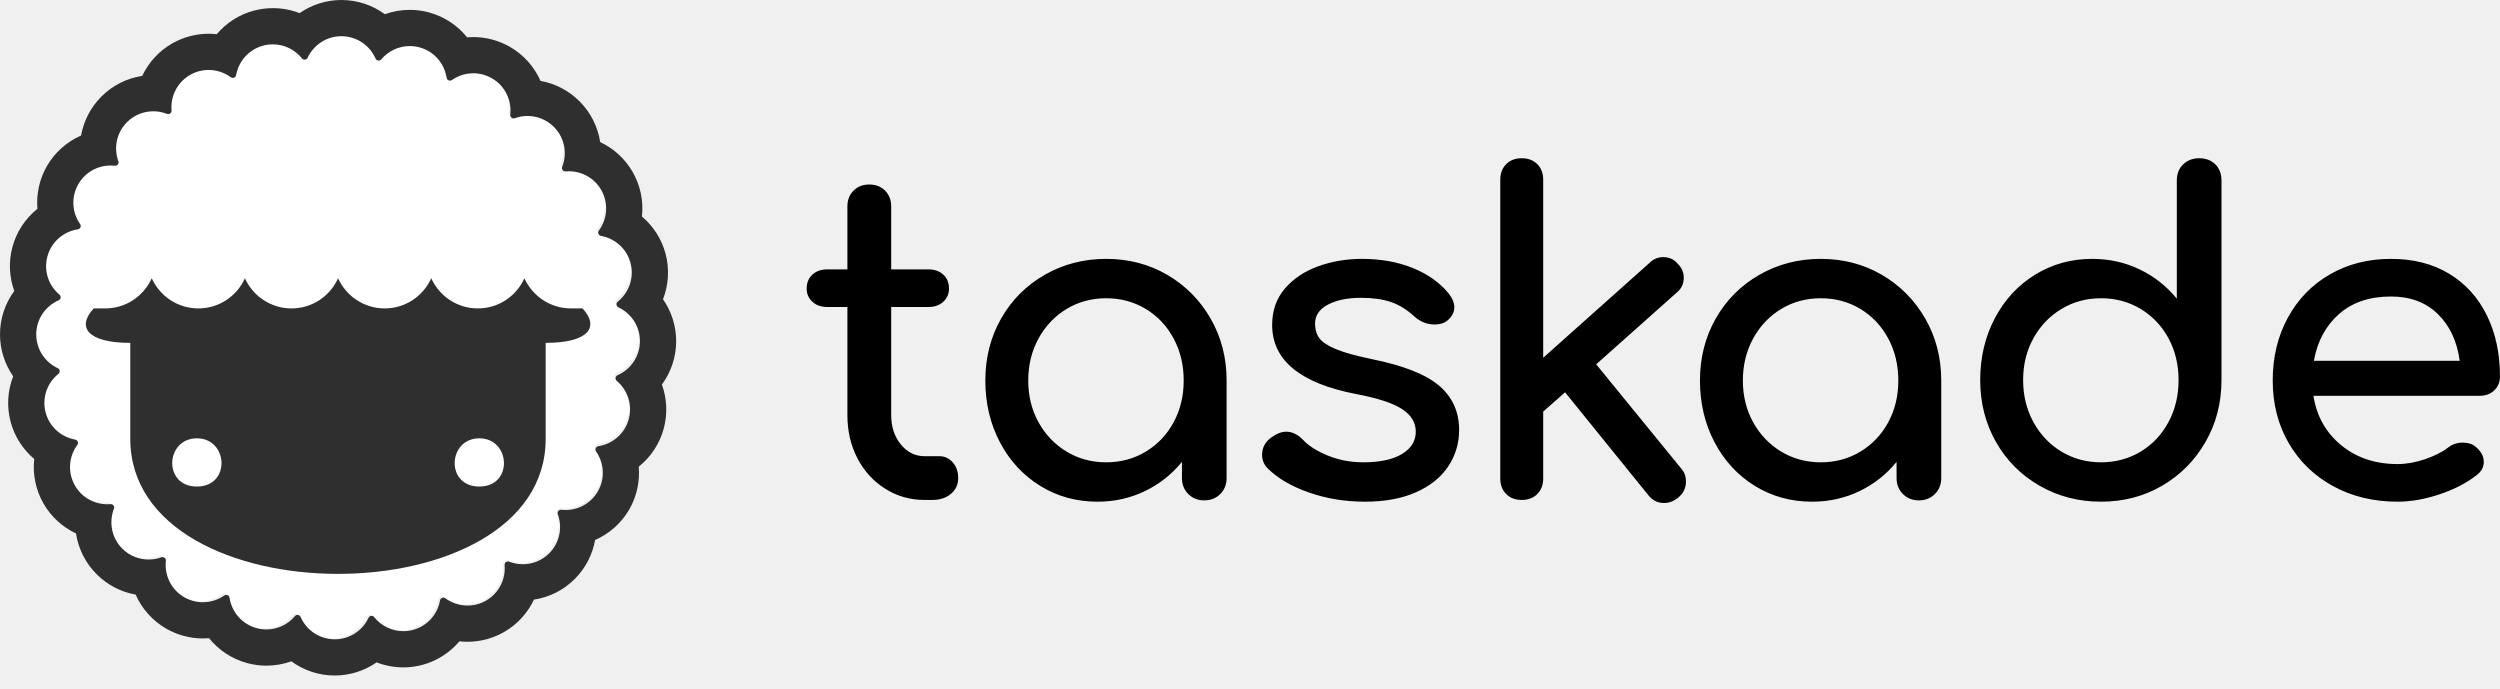
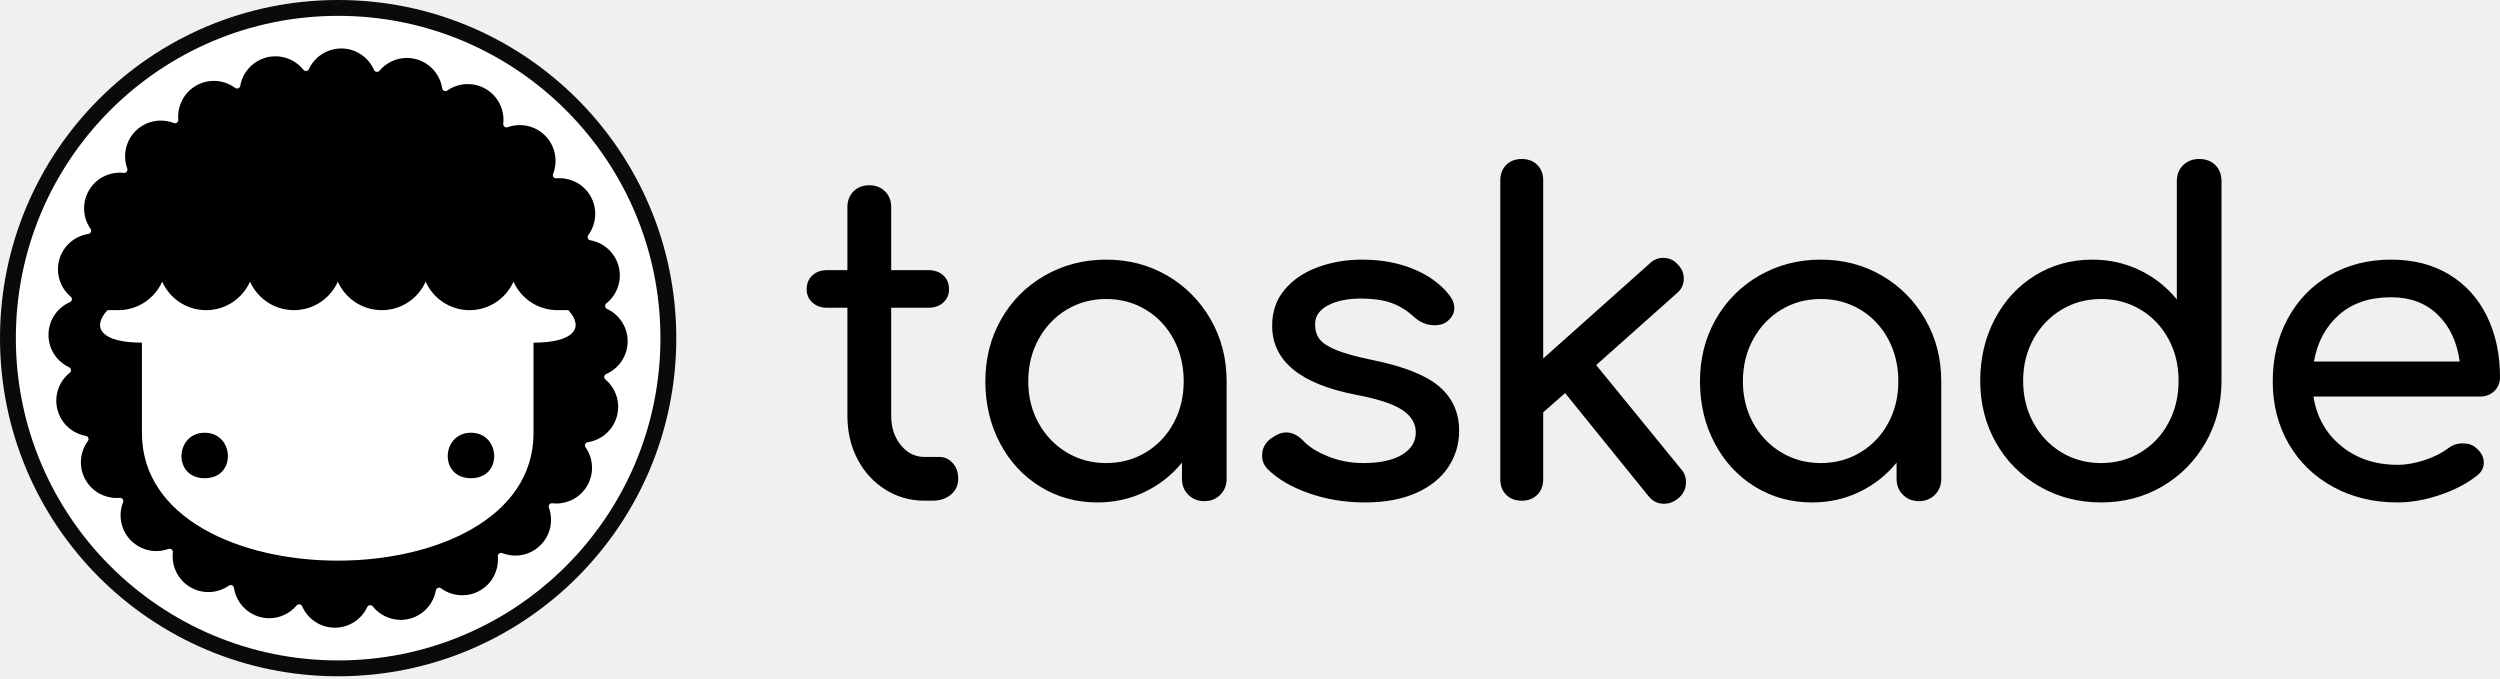
- <svg xmlns="http://www.w3.org/2000/svg" width="512px" height="141px" viewBox="0 0 512 141" version="1.1" preserveAspectRatio="xMidYMid">
+ <svg xmlns="http://www.w3.org/2000/svg" width="512px" height="139px" viewBox="0 0 512 139" version="1.1" preserveAspectRatio="xMidYMid">
  <g>
+     <path d="M192.382,93.582 C193.458,93.582 194.37,94 195.117,94.836 C195.864,95.673 196.238,96.748 196.238,98.062 C196.238,99.376 195.745,100.451 194.758,101.288 C193.772,102.124 192.501,102.542 190.947,102.542 L189.333,102.542 C186.403,102.542 183.728,101.78 181.306,100.257 C178.885,98.734 176.987,96.658 175.612,94.03 C174.237,91.402 173.549,88.445 173.549,85.159 L173.549,63.028 L169.424,63.028 C168.168,63.028 167.152,62.67 166.375,61.953 C165.597,61.236 165.209,60.34 165.209,59.265 C165.209,58.07 165.597,57.114 166.375,56.397 C167.152,55.681 168.168,55.322 169.424,55.322 L173.549,55.322 L173.549,42.42 C173.549,41.106 173.968,40.03 174.805,39.194 C175.642,38.358 176.718,37.94 178.033,37.94 C179.348,37.94 180.424,38.358 181.261,39.194 C182.099,40.03 182.517,41.106 182.517,42.42 L182.517,55.322 L190.14,55.322 C191.395,55.322 192.412,55.681 193.189,56.397 C193.966,57.114 194.355,58.07 194.355,59.265 C194.355,60.34 193.966,61.236 193.189,61.953 C192.412,62.67 191.395,63.028 190.14,63.028 L182.517,63.028 L182.517,85.159 C182.517,87.549 183.175,89.55 184.49,91.163 C185.805,92.775 187.419,93.582 189.333,93.582 L192.382,93.582 Z M226.55,53.172 C231.153,53.172 235.323,54.262 239.06,56.442 C242.797,58.623 245.756,61.609 247.938,65.402 C250.121,69.195 251.212,73.422 251.212,78.081 L251.212,98.062 C251.212,99.376 250.778,100.466 249.911,101.332 C249.044,102.198 247.953,102.632 246.638,102.632 C245.323,102.632 244.232,102.198 243.365,101.332 C242.498,100.466 242.064,99.376 242.064,98.062 L242.064,94.747 C239.972,97.315 237.431,99.316 234.442,100.75 C231.452,102.184 228.224,102.9 224.756,102.9 C220.451,102.9 216.55,101.825 213.053,99.675 C209.555,97.524 206.805,94.553 204.802,90.759 C202.8,86.966 201.798,82.74 201.798,78.081 C201.798,73.422 202.874,69.195 205.027,65.402 C207.179,61.609 210.153,58.623 213.95,56.442 C217.746,54.262 221.946,53.172 226.55,53.172 Z M226.55,94.836 C229.539,94.836 232.244,94.105 234.666,92.641 C237.087,91.178 238.985,89.176 240.36,86.638 C241.735,84.099 242.423,81.247 242.423,78.081 C242.423,74.915 241.735,72.048 240.36,69.479 C238.985,66.911 237.087,64.895 234.666,63.431 C232.244,61.968 229.539,61.236 226.55,61.236 C223.56,61.236 220.855,61.968 218.434,63.431 C216.012,64.895 214.099,66.911 212.694,69.479 C211.289,72.048 210.587,74.915 210.587,78.081 C210.587,81.247 211.289,84.099 212.694,86.638 C214.099,89.176 216.012,91.178 218.434,92.641 C220.855,94.105 223.56,94.836 226.55,94.836 Z M279.55,102.9 C275.485,102.9 271.659,102.273 268.071,101.019 C264.484,99.764 261.674,98.122 259.641,96.091 C258.864,95.314 258.476,94.388 258.476,93.313 C258.476,91.879 259.074,90.715 260.269,89.819 C261.405,88.982 262.451,88.564 263.408,88.564 C264.604,88.564 265.74,89.102 266.816,90.177 C267.952,91.431 269.656,92.522 271.928,93.447 C274.2,94.373 276.621,94.836 279.192,94.836 C282.599,94.836 285.245,94.269 287.128,93.134 C289.012,91.999 289.953,90.476 289.953,88.564 C289.953,86.712 289.027,85.174 287.173,83.95 C285.32,82.725 282.181,81.695 277.757,80.859 C266.278,78.648 260.538,73.929 260.538,66.702 C260.538,63.775 261.405,61.296 263.139,59.265 C264.873,57.234 267.145,55.711 269.955,54.695 C272.765,53.68 275.754,53.172 278.923,53.172 C282.809,53.172 286.291,53.799 289.37,55.053 C292.449,56.308 294.886,58.04 296.679,60.25 C297.456,61.206 297.845,62.162 297.845,63.118 C297.845,64.133 297.337,65.059 296.32,65.895 C295.663,66.373 294.826,66.612 293.809,66.612 C292.255,66.612 290.85,66.044 289.594,64.91 C288.1,63.536 286.516,62.565 284.841,61.998 C283.167,61.43 281.135,61.146 278.743,61.146 C275.993,61.146 273.736,61.609 271.972,62.535 C270.209,63.461 269.327,64.76 269.327,66.433 C269.327,67.627 269.626,68.628 270.224,69.434 C270.822,70.241 271.957,70.987 273.632,71.674 C275.306,72.361 277.727,73.033 280.896,73.69 C287.412,75.005 292.031,76.826 294.751,79.156 C297.471,81.486 298.831,84.502 298.831,88.206 C298.831,90.954 298.084,93.447 296.59,95.687 C295.095,97.927 292.898,99.69 289.998,100.974 C287.098,102.258 283.616,102.9 279.55,102.9 Z M344.299,96.091 C344.957,96.807 345.286,97.703 345.286,98.779 C345.286,100.093 344.747,101.198 343.671,102.094 C342.775,102.811 341.818,103.169 340.802,103.169 C339.486,103.169 338.41,102.632 337.573,101.556 L320.534,80.5 L316.05,84.443 L316.05,98.151 C316.05,99.466 315.646,100.526 314.839,101.332 C314.032,102.139 312.971,102.542 311.656,102.542 C310.34,102.542 309.279,102.139 308.472,101.332 C307.665,100.526 307.261,99.466 307.261,98.151 L307.261,36.954 C307.261,35.64 307.665,34.58 308.472,33.773 C309.279,32.967 310.34,32.564 311.656,32.564 C312.971,32.564 314.032,32.967 314.839,33.773 C315.646,34.58 316.05,35.64 316.05,36.954 L316.05,73.422 L337.842,53.978 C338.619,53.202 339.546,52.813 340.622,52.813 C341.878,52.813 342.894,53.291 343.671,54.247 C344.449,55.024 344.837,55.949 344.837,57.025 C344.837,58.279 344.359,59.295 343.402,60.071 L326.901,74.766 L344.299,96.091 Z M372.907,53.172 C377.51,53.172 381.681,54.262 385.417,56.442 C389.154,58.623 392.113,61.609 394.295,65.402 C396.478,69.195 397.569,73.422 397.569,78.081 L397.569,98.062 C397.569,99.376 397.135,100.466 396.268,101.332 C395.402,102.198 394.31,102.632 392.995,102.632 C391.68,102.632 390.589,102.198 389.722,101.332 C388.855,100.466 388.421,99.376 388.421,98.062 L388.421,94.747 C386.329,97.315 383.788,99.316 380.799,100.75 C377.809,102.184 374.581,102.9 371.113,102.9 C366.809,102.9 362.908,101.825 359.41,99.675 C355.913,97.524 353.162,94.553 351.16,90.759 C349.157,86.966 348.155,82.74 348.155,78.081 C348.155,73.422 349.231,69.195 351.384,65.402 C353.536,61.609 356.51,58.623 360.307,56.442 C364.103,54.262 368.303,53.172 372.907,53.172 Z M372.907,94.836 C375.896,94.836 378.602,94.105 381.023,92.641 C383.444,91.178 385.342,89.176 386.718,86.638 C388.093,84.099 388.78,81.247 388.78,78.081 C388.78,74.915 388.093,72.048 386.718,69.479 C385.342,66.911 383.444,64.895 381.023,63.431 C378.602,61.968 375.896,61.236 372.907,61.236 C369.918,61.236 367.212,61.968 364.791,63.431 C362.37,64.895 360.456,66.911 359.051,69.479 C357.646,72.048 356.944,74.915 356.944,78.081 C356.944,81.247 357.646,84.099 359.051,86.638 C360.456,89.176 362.37,91.178 364.791,92.641 C367.212,94.105 369.918,94.836 372.907,94.836 Z M450.39,32.564 C451.765,32.564 452.871,32.982 453.708,33.818 C454.545,34.654 454.964,35.759 454.964,37.133 L454.964,77.991 C454.964,82.651 453.873,86.877 451.69,90.67 C449.508,94.463 446.549,97.45 442.812,99.63 C439.075,101.81 434.905,102.9 430.302,102.9 C425.698,102.9 421.498,101.81 417.702,99.63 C413.905,97.45 410.931,94.463 408.779,90.67 C406.626,86.877 405.55,82.651 405.55,77.991 C405.55,73.332 406.552,69.106 408.555,65.313 C410.557,61.52 413.308,58.548 416.805,56.397 C420.303,54.247 424.204,53.172 428.508,53.172 C431.976,53.172 435.204,53.889 438.194,55.322 C441.183,56.756 443.724,58.757 445.816,61.326 L445.816,37.133 C445.816,35.759 446.25,34.654 447.117,33.818 C447.984,32.982 449.075,32.564 450.39,32.564 Z M430.302,94.836 C433.291,94.836 435.996,94.105 438.418,92.641 C440.839,91.178 442.737,89.162 444.113,86.593 C445.488,84.024 446.175,81.157 446.175,77.991 C446.175,74.825 445.488,71.973 444.113,69.434 C442.737,66.896 440.839,64.895 438.418,63.431 C435.996,61.968 433.291,61.236 430.302,61.236 C427.313,61.236 424.607,61.968 422.186,63.431 C419.764,64.895 417.851,66.896 416.446,69.434 C415.041,71.973 414.339,74.825 414.339,77.991 C414.339,81.157 415.041,84.024 416.446,86.593 C417.851,89.162 419.764,91.178 422.186,92.641 C424.607,94.105 427.313,94.836 430.302,94.836 Z M512,77.274 C512,78.409 511.611,79.35 510.834,80.097 C510.057,80.844 509.07,81.217 507.875,81.217 L473.796,81.217 C474.454,85.398 476.352,88.773 479.491,91.342 C482.63,93.91 486.471,95.195 491.015,95.195 C492.809,95.195 494.677,94.866 496.62,94.209 C498.563,93.552 500.162,92.746 501.418,91.79 C502.255,91.133 503.241,90.804 504.377,90.804 C505.513,90.804 506.41,91.103 507.068,91.7 C508.144,92.596 508.682,93.612 508.682,94.747 C508.682,95.822 508.204,96.718 507.247,97.435 C505.214,99.047 502.688,100.362 499.669,101.377 C496.65,102.393 493.765,102.9 491.015,102.9 C486.112,102.9 481.718,101.84 477.832,99.719 C473.946,97.599 470.912,94.657 468.73,90.894 C466.547,87.131 465.456,82.86 465.456,78.081 C465.456,73.302 466.488,69.016 468.55,65.223 C470.613,61.43 473.483,58.473 477.159,56.353 C480.836,54.232 485.006,53.172 489.67,53.172 C494.273,53.172 498.249,54.187 501.597,56.218 C504.945,58.249 507.516,61.087 509.31,64.73 C511.103,68.374 512,72.555 512,77.274 Z M489.67,60.878 C485.305,60.878 481.763,62.072 479.043,64.462 C476.322,66.851 474.604,70.047 473.886,74.049 L503.749,74.049 C503.211,70.047 501.717,66.851 499.265,64.462 C496.814,62.072 493.616,60.878 489.67,60.878 Z" fill="#000000" />
    <g>
-       <path d="M69.468,6.692 C72.612,6.692 75.308,8.584 76.491,11.289 C76.609,11.559 76.872,11.707 77.135,11.707 C77.324,11.707 77.513,11.631 77.649,11.469 C79.09,9.749 81.241,8.719 83.525,8.719 C84.18,8.719 84.847,8.805 85.511,8.982 C88.553,9.796 90.668,12.328 91.106,15.253 C91.158,15.603 91.47,15.831 91.794,15.831 C91.925,15.831 92.059,15.792 92.178,15.71 C93.474,14.802 95.021,14.317 96.594,14.317 C97.892,14.317 99.207,14.647 100.414,15.343 C103.141,16.916 104.529,19.908 104.194,22.847 C104.146,23.262 104.493,23.606 104.882,23.606 C104.957,23.606 105.035,23.593 105.111,23.565 C105.961,23.256 106.854,23.1 107.747,23.1 C109.707,23.1 111.665,23.846 113.16,25.341 C115.387,27.565 115.952,30.815 114.868,33.566 C114.692,34.012 115.04,34.5 115.508,34.5 C115.529,34.5 115.548,34.499 115.568,34.497 C115.792,34.477 116.016,34.467 116.24,34.467 C118.889,34.467 121.464,35.836 122.884,38.294 C124.458,41.018 124.162,44.303 122.401,46.68 C122.105,47.081 122.345,47.674 122.837,47.761 C125.682,48.261 128.122,50.348 128.92,53.32 C129.735,56.359 128.598,59.455 126.281,61.297 C125.891,61.607 125.969,62.241 126.422,62.453 C129.041,63.671 130.857,66.318 130.857,69.395 C130.857,72.536 128.964,75.229 126.257,76.411 C125.793,76.614 125.689,77.243 126.076,77.568 C128.293,79.422 129.363,82.45 128.566,85.423 C127.751,88.462 125.217,90.576 122.288,91.013 C121.795,91.087 121.546,91.676 121.832,92.085 C123.49,94.448 123.739,97.648 122.199,100.313 C120.779,102.77 118.205,104.139 115.557,104.139 C115.268,104.139 114.977,104.122 114.688,104.089 C114.663,104.087 114.637,104.085 114.613,104.085 C114.153,104.085 113.808,104.561 113.97,105.006 C114.959,107.718 114.371,110.873 112.192,113.048 C110.697,114.543 108.739,115.289 106.78,115.289 C105.822,115.289 104.864,115.11 103.96,114.755 C103.88,114.723 103.798,114.708 103.717,114.708 C103.335,114.708 102.992,115.043 103.028,115.455 C103.281,118.329 101.895,121.225 99.228,122.763 C98.022,123.459 96.707,123.789 95.409,123.789 C93.771,123.789 92.162,123.263 90.834,122.282 C90.713,122.193 90.575,122.152 90.439,122.152 C90.122,122.152 89.813,122.373 89.752,122.717 C89.252,125.559 87.163,127.998 84.189,128.794 C83.525,128.972 82.858,129.056 82.203,129.056 C79.854,129.056 77.646,127.967 76.205,126.158 C76.07,125.988 75.873,125.907 75.677,125.907 C75.421,125.907 75.167,126.043 75.049,126.298 C73.828,128.915 71.179,130.73 68.1,130.73 C64.955,130.73 62.26,128.839 61.077,126.134 C60.959,125.864 60.696,125.716 60.432,125.716 C60.244,125.716 60.055,125.791 59.919,125.953 C58.478,127.673 56.327,128.703 54.043,128.703 C53.387,128.703 52.72,128.618 52.057,128.44 C49.015,127.626 46.9,125.094 46.462,122.169 C46.41,121.818 46.098,121.591 45.774,121.591 C45.643,121.591 45.509,121.63 45.389,121.713 C44.094,122.621 42.547,123.106 40.974,123.106 C39.676,123.106 38.36,122.775 37.154,122.079 C34.427,120.506 33.04,117.513 33.374,114.575 C33.422,114.16 33.075,113.817 32.686,113.817 C32.61,113.817 32.533,113.829 32.457,113.857 C31.607,114.167 30.714,114.322 29.821,114.322 C27.861,114.322 25.903,113.576 24.407,112.082 C22.181,109.857 21.615,106.607 22.7,103.856 C22.876,103.411 22.527,102.922 22.06,102.922 C22.039,102.922 22.02,102.923 22,102.925 C21.776,102.945 21.552,102.955 21.328,102.955 C18.679,102.955 16.104,101.586 14.684,99.128 C13.11,96.404 13.406,93.119 15.167,90.742 C15.463,90.341 15.223,89.748 14.731,89.661 C11.886,89.161 9.446,87.074 8.648,84.102 C7.833,81.063 8.97,77.966 11.287,76.126 C11.677,75.815 11.599,75.18 11.146,74.97 C8.527,73.752 6.71,71.104 6.71,68.027 C6.71,64.887 8.603,62.193 11.312,61.011 C11.775,60.808 11.879,60.179 11.491,59.855 C9.275,58.001 8.205,54.972 9.002,51.999 C9.817,48.96 12.351,46.846 15.279,46.408 C15.773,46.335 16.022,45.746 15.736,45.337 C14.078,42.974 13.829,39.774 15.369,37.11 C16.789,34.652 19.363,33.284 22.011,33.284 C22.3,33.284 22.59,33.3 22.88,33.333 C22.905,33.336 22.931,33.337 22.956,33.337 C23.414,33.337 23.76,32.861 23.598,32.417 C22.609,29.704 23.197,26.549 25.375,24.373 C26.871,22.879 28.829,22.134 30.788,22.134 C31.746,22.134 32.704,22.312 33.608,22.668 C33.688,22.7 33.77,22.714 33.85,22.714 C34.232,22.714 34.576,22.379 34.54,21.968 C34.286,19.093 35.673,16.197 38.34,14.659 C39.545,13.963 40.861,13.633 42.159,13.633 C43.796,13.633 45.407,14.159 46.734,15.141 C46.855,15.229 46.993,15.27 47.129,15.27 C47.446,15.27 47.755,15.05 47.815,14.705 C48.316,11.863 50.404,9.425 53.379,8.628 C54.043,8.45 54.709,8.365 55.365,8.365 C57.714,8.365 59.922,9.455 61.363,11.264 C61.498,11.434 61.695,11.515 61.891,11.515 C62.147,11.515 62.401,11.378 62.52,11.123 C63.74,8.507 66.389,6.692 69.468,6.692" fill="#FFFFFF" />
-       <path d="M98.162,99.643 C91.162,99.643 91.712,89.77 98.162,89.77 C104.613,89.77 105.163,99.643 98.162,99.643 M40.319,99.643 C33.318,99.643 33.868,89.77 40.319,89.77 C46.769,89.77 47.319,99.643 40.319,99.643 M119.311,63.165 L116.94,63.165 C112.687,63.165 109.034,60.626 107.4,56.986 C105.765,60.626 102.112,63.165 97.86,63.165 C93.607,63.165 89.955,60.626 88.32,56.986 C86.686,60.626 83.033,63.165 78.78,63.165 C74.528,63.165 70.875,60.626 69.24,56.986 C67.606,60.626 63.953,63.165 59.701,63.165 C55.448,63.165 51.796,60.626 50.16,56.986 C48.526,60.626 44.874,63.165 40.621,63.165 C36.368,63.165 32.716,60.626 31.081,56.986 C29.447,60.626 25.794,63.165 21.541,63.165 L19.196,63.165 C15.639,66.989 17.896,70.219 26.68,70.219 L26.68,89.853 C26.68,108.306 47.949,117.532 69.217,117.532 C90.486,117.532 111.755,108.306 111.755,89.853 L111.755,70.219 C120.546,70.219 122.841,66.989 119.311,63.165" fill="#2F2F2F" />
-       <path d="M69.922,0 C66.807,0 63.826,0.975 61.351,2.69 C59.632,2.021 57.782,1.667 55.877,1.667 C54.564,1.667 53.252,1.84 51.978,2.181 C48.965,2.987 46.335,4.704 44.386,7.005 C43.835,6.943 43.28,6.912 42.725,6.912 C40.094,6.912 37.496,7.609 35.211,8.927 C32.511,10.484 30.416,12.821 29.13,15.546 C25.973,16.02 23.061,17.482 20.762,19.779 C18.554,21.984 17.135,24.787 16.601,27.756 C13.712,29.026 11.239,31.19 9.617,33.997 C8.058,36.695 7.413,39.766 7.664,42.769 C5.211,44.732 3.384,47.452 2.536,50.612 C1.728,53.622 1.901,56.755 2.922,59.591 C1.061,62.121 0,65.222 0,68.492 C0,71.609 0.978,74.589 2.699,77.065 C1.557,79.989 1.335,83.259 2.182,86.419 C2.99,89.429 4.708,92.055 7.01,94.001 C6.665,97.121 7.298,100.336 8.936,103.17 C10.491,105.862 12.828,107.962 15.564,109.249 C16.04,112.351 17.483,115.293 19.798,117.605 C22.003,119.808 24.772,121.242 27.781,121.775 C29.044,124.643 31.199,127.105 34.029,128.738 C36.316,130.057 38.914,130.754 41.545,130.754 C41.972,130.754 42.397,130.736 42.819,130.7 C44.783,133.145 47.503,134.968 50.661,135.813 C51.936,136.154 53.248,136.327 54.561,136.327 C56.323,136.327 58.047,136.021 59.664,135.439 C62.193,137.29 65.292,138.346 68.559,138.346 C71.674,138.346 74.655,137.371 77.13,135.656 C78.849,136.327 80.7,136.68 82.604,136.68 C83.917,136.68 85.229,136.507 86.503,136.165 C89.516,135.359 92.146,133.642 94.094,131.341 C94.646,131.403 95.201,131.434 95.756,131.434 C98.387,131.434 100.985,130.737 103.27,129.419 C105.971,127.862 108.065,125.526 109.351,122.8 C112.508,122.326 115.42,120.864 117.719,118.567 C119.926,116.362 121.345,113.559 121.88,110.591 C124.769,109.321 127.242,107.157 128.864,104.35 C130.423,101.652 131.068,98.581 130.817,95.578 C133.27,93.616 135.097,90.895 135.945,87.734 C136.753,84.724 136.58,81.591 135.559,78.756 C137.42,76.225 138.481,73.125 138.481,69.854 C138.481,66.739 137.502,63.757 135.782,61.282 C136.924,58.358 137.146,55.088 136.298,51.927 C135.491,48.917 133.773,46.292 131.471,44.345 C131.816,41.225 131.183,38.01 129.545,35.176 C127.99,32.485 125.653,30.385 122.917,29.097 C122.441,25.995 120.998,23.054 118.683,20.742 C116.478,18.539 113.709,17.104 110.7,16.572 C109.437,13.704 107.283,11.241 104.452,9.608 C102.166,8.29 99.568,7.593 96.937,7.593 C96.51,7.593 96.084,7.611 95.662,7.646 C93.698,5.202 90.978,3.379 87.82,2.533 C86.545,2.192 85.233,2.019 83.921,2.019 C82.158,2.019 80.434,2.326 78.817,2.909 C76.288,1.057 73.189,0 69.922,0 M69.922,7.415 C73.052,7.415 75.737,9.299 76.916,11.993 C77.033,12.262 77.295,12.409 77.558,12.409 C77.745,12.409 77.933,12.333 78.069,12.172 C79.504,10.459 81.646,9.434 83.92,9.434 C84.574,9.434 85.238,9.519 85.899,9.695 C88.928,10.506 91.035,13.027 91.471,15.941 C91.523,16.289 91.834,16.515 92.156,16.515 C92.286,16.515 92.42,16.477 92.539,16.395 C93.829,15.491 95.369,15.008 96.936,15.008 C98.229,15.008 99.539,15.337 100.74,16.03 C103.456,17.596 104.838,20.576 104.504,23.502 C104.457,23.916 104.802,24.258 105.19,24.258 C105.265,24.258 105.342,24.245 105.418,24.217 C106.264,23.909 107.154,23.754 108.043,23.754 C109.995,23.754 111.945,24.497 113.434,25.985 C115.652,28.201 116.215,31.436 115.135,34.176 C114.96,34.62 115.307,35.106 115.772,35.106 C115.793,35.106 115.812,35.105 115.832,35.103 C116.055,35.084 116.278,35.073 116.502,35.073 C119.139,35.073 121.704,36.437 123.118,38.884 C124.686,41.597 124.391,44.868 122.637,47.235 C122.342,47.635 122.581,48.225 123.071,48.311 C125.905,48.809 128.335,50.887 129.129,53.847 C129.941,56.873 128.809,59.957 126.501,61.79 C126.113,62.099 126.191,62.731 126.641,62.941 C129.249,64.154 131.059,66.791 131.059,69.854 C131.059,72.982 129.173,75.664 126.477,76.841 C126.015,77.043 125.911,77.669 126.297,77.993 C128.504,79.839 129.571,82.854 128.776,85.815 C127.964,88.841 125.441,90.946 122.525,91.382 C122.033,91.455 121.785,92.042 122.07,92.449 C123.722,94.802 123.969,97.989 122.436,100.642 C121.022,103.088 118.458,104.452 115.821,104.452 C115.533,104.452 115.244,104.435 114.956,104.403 C114.931,104.4 114.905,104.398 114.881,104.398 C114.423,104.398 114.079,104.873 114.241,105.316 C115.226,108.016 114.64,111.158 112.47,113.324 C110.981,114.813 109.031,115.555 107.08,115.555 C106.126,115.555 105.172,115.377 104.272,115.023 C104.192,114.991 104.11,114.977 104.03,114.977 C103.65,114.977 103.308,115.31 103.344,115.72 C103.596,118.582 102.216,121.466 99.559,122.998 C98.359,123.69 97.049,124.019 95.756,124.019 C94.125,124.019 92.522,123.496 91.2,122.519 C91.079,122.43 90.942,122.389 90.807,122.389 C90.491,122.389 90.183,122.61 90.123,122.952 C89.625,125.782 87.544,128.211 84.582,129.003 C83.92,129.18 83.257,129.265 82.604,129.265 C80.265,129.265 78.066,128.18 76.631,126.378 C76.496,126.21 76.301,126.129 76.105,126.129 C75.851,126.129 75.597,126.264 75.479,126.518 C74.264,129.124 71.625,130.931 68.559,130.931 C65.428,130.931 62.744,129.048 61.565,126.354 C61.448,126.085 61.186,125.938 60.923,125.938 C60.736,125.938 60.548,126.013 60.412,126.174 C58.977,127.887 56.835,128.912 54.561,128.912 C53.907,128.912 53.243,128.828 52.582,128.651 C49.553,127.84 47.446,125.319 47.01,122.407 C46.958,122.057 46.647,121.831 46.325,121.831 C46.195,121.831 46.061,121.869 45.942,121.952 C44.652,122.856 43.112,123.339 41.545,123.339 C40.252,123.339 38.942,123.01 37.741,122.317 C35.025,120.75 33.644,117.77 33.977,114.844 C34.024,114.431 33.679,114.09 33.291,114.09 C33.216,114.09 33.139,114.102 33.063,114.129 C32.217,114.438 31.327,114.592 30.438,114.592 C28.486,114.592 26.536,113.85 25.047,112.362 C22.829,110.146 22.266,106.91 23.346,104.17 C23.521,103.727 23.174,103.24 22.709,103.24 C22.688,103.24 22.669,103.241 22.649,103.243 C22.426,103.263 22.203,103.273 21.979,103.273 C19.342,103.273 16.777,101.909 15.363,99.462 C13.795,96.749 14.09,93.478 15.844,91.111 C16.139,90.712 15.9,90.121 15.41,90.035 C12.576,89.537 10.146,87.459 9.352,84.5 C8.54,81.473 9.672,78.39 11.98,76.557 C12.368,76.248 12.29,75.615 11.84,75.406 C9.232,74.193 7.422,71.557 7.422,68.492 C7.422,65.365 9.308,62.683 12.005,61.505 C12.466,61.303 12.57,60.677 12.184,60.354 C9.977,58.508 8.91,55.492 9.705,52.531 C10.516,49.505 13.04,47.4 15.956,46.964 C16.448,46.891 16.696,46.304 16.411,45.898 C14.759,43.544 14.512,40.358 16.045,37.705 C17.459,35.258 20.023,33.895 22.66,33.895 C22.948,33.895 23.236,33.911 23.525,33.944 C23.55,33.947 23.576,33.948 23.601,33.948 C24.058,33.948 24.402,33.474 24.24,33.031 C23.255,30.331 23.841,27.188 26.01,25.022 C27.5,23.534 29.45,22.792 31.401,22.792 C32.355,22.792 33.309,22.969 34.209,23.324 C34.289,23.356 34.371,23.37 34.451,23.37 C34.831,23.37 35.173,23.036 35.137,22.627 C34.885,19.764 36.265,16.88 38.922,15.348 C40.122,14.656 41.432,14.327 42.725,14.327 C44.356,14.327 45.96,14.851 47.281,15.828 C47.402,15.917 47.539,15.957 47.674,15.957 C47.99,15.957 48.298,15.738 48.358,15.395 C48.856,12.564 50.937,10.136 53.899,9.343 C54.561,9.166 55.224,9.082 55.877,9.082 C58.216,9.082 60.415,10.166 61.85,11.968 C61.985,12.138 62.18,12.218 62.376,12.218 C62.63,12.218 62.884,12.082 63.003,11.828 C64.217,9.223 66.856,7.415 69.922,7.415" fill="#2F2F2F" />
+       <circle fill="#0A0A0A" cx="69.251" cy="69.251" r="69.251" />
+       <circle fill="#FFFFFF" cx="69.251" cy="69.251" r="66.005" />
+       <path d="M113.876,36.52 L113.905,36.52 L113.933,36.518 C114.148,36.499 114.362,36.489 114.575,36.489 C117.107,36.489 119.567,37.799 120.923,40.149 C122.427,42.754 122.144,45.895 120.462,48.169 C120.179,48.553 120.409,49.12 120.878,49.203 C123.597,49.68 125.927,51.677 126.69,54.519 C127.469,57.425 126.383,60.386 124.17,62.147 C123.796,62.444 123.871,63.051 124.304,63.253 C126.806,64.418 128.542,66.95 128.542,69.892 C128.542,72.896 126.732,75.471 124.146,76.602 C123.702,76.796 123.603,77.398 123.974,77.708 C126.091,79.481 127.113,82.377 126.352,85.22 C125.573,88.128 123.152,90.149 120.354,90.567 C119.883,90.637 119.645,91.201 119.918,91.592 C121.502,93.851 121.74,96.912 120.269,99.461 C118.913,101.81 116.453,103.119 113.923,103.119 C113.647,103.119 113.369,103.103 113.093,103.073 C113.069,103.069 113.045,103.068 113.021,103.068 C112.582,103.068 112.251,103.524 112.406,103.949 C113.351,106.543 112.79,109.559 110.708,111.64 C109.28,113.07 107.409,113.784 105.538,113.784 C104.622,113.784 103.707,113.612 102.843,113.272 C102.766,113.241 102.688,113.227 102.612,113.227 C102.246,113.227 101.918,113.547 101.953,113.941 C102.195,116.691 100.87,119.46 98.322,120.932 C97.171,121.596 95.914,121.911 94.674,121.911 C93.109,121.911 91.571,121.409 90.302,120.47 C90.186,120.385 90.055,120.346 89.925,120.346 C89.622,120.346 89.326,120.558 89.269,120.886 C88.791,123.605 86.796,125.937 83.954,126.698 C83.319,126.869 82.682,126.949 82.056,126.949 C79.812,126.949 77.702,125.908 76.326,124.177 C76.197,124.015 76.008,123.938 75.82,123.938 C75.577,123.938 75.334,124.068 75.221,124.312 C74.055,126.813 71.523,128.55 68.582,128.55 C65.578,128.55 63.003,126.741 61.872,124.154 C61.759,123.896 61.508,123.755 61.256,123.755 C61.077,123.755 60.895,123.827 60.766,123.981 C59.389,125.627 57.334,126.612 55.152,126.612 C54.525,126.612 53.888,126.53 53.254,126.36 C50.348,125.581 48.327,123.16 47.908,120.363 C47.859,120.027 47.56,119.81 47.251,119.81 C47.126,119.81 46.998,119.847 46.884,119.927 C45.646,120.795 44.168,121.259 42.665,121.259 C41.425,121.259 40.169,120.942 39.016,120.276 C36.41,118.772 35.085,115.911 35.405,113.1 C35.45,112.703 35.119,112.376 34.747,112.376 C34.675,112.376 34.601,112.388 34.528,112.414 C33.716,112.71 32.863,112.858 32.01,112.858 C30.137,112.858 28.266,112.145 26.837,110.716 C24.71,108.588 24.17,105.48 25.206,102.849 C25.374,102.423 25.041,101.956 24.594,101.956 C24.575,101.956 24.556,101.957 24.537,101.958 C24.323,101.977 24.109,101.988 23.895,101.988 C21.364,101.988 18.904,100.678 17.548,98.328 C16.043,95.722 16.326,92.58 18.009,90.307 C18.292,89.923 18.062,89.357 17.592,89.273 C14.874,88.796 12.543,86.8 11.781,83.957 C11.002,81.051 12.088,78.09 14.301,76.33 C14.674,76.033 14.6,75.425 14.167,75.224 C11.665,74.059 9.929,71.527 9.929,68.584 C9.929,65.581 11.738,63.005 14.326,61.874 C14.768,61.68 14.868,61.079 14.497,60.768 C12.38,58.995 11.357,56.099 12.119,53.256 C12.898,50.349 15.319,48.327 18.116,47.909 C18.588,47.839 18.826,47.275 18.553,46.885 C16.968,44.625 16.731,41.564 18.202,39.016 C19.558,36.666 22.018,35.358 24.548,35.358 C24.824,35.358 25.101,35.373 25.378,35.405 C25.402,35.408 25.427,35.408 25.451,35.408 C25.889,35.408 26.219,34.953 26.064,34.528 C25.119,31.934 25.681,28.917 27.761,26.836 C29.191,25.407 31.062,24.694 32.934,24.694 C33.849,24.694 34.764,24.865 35.628,25.205 C35.704,25.236 35.783,25.249 35.859,25.249 C36.224,25.249 36.553,24.928 36.518,24.536 C36.276,21.786 37.6,19.017 40.149,17.545 C41.3,16.88 42.557,16.564 43.797,16.564 C45.362,16.564 46.901,17.067 48.168,18.007 C48.284,18.091 48.416,18.13 48.546,18.13 C48.849,18.13 49.144,17.919 49.202,17.59 C49.68,14.871 51.675,12.54 54.518,11.778 C55.152,11.608 55.788,11.527 56.415,11.527 C58.659,11.527 60.768,12.569 62.145,14.299 C62.274,14.462 62.462,14.539 62.65,14.539 C62.894,14.539 63.137,14.409 63.251,14.165 C64.416,11.662 66.948,9.927 69.889,9.927 C72.892,9.927 75.468,11.736 76.599,14.323 C76.711,14.581 76.963,14.723 77.215,14.723 C77.394,14.723 77.575,14.65 77.705,14.495 C79.082,12.85 81.137,11.865 83.319,11.865 C83.945,11.865 84.583,11.947 85.217,12.116 C88.123,12.895 90.144,15.316 90.563,18.114 C90.612,18.449 90.911,18.666 91.219,18.666 C91.345,18.666 91.473,18.63 91.587,18.55 C92.825,17.683 94.303,17.219 95.806,17.219 C97.046,17.219 98.303,17.535 99.455,18.2 C102.06,19.704 103.386,22.566 103.066,25.376 C103.021,25.773 103.352,26.102 103.724,26.102 C103.796,26.102 103.87,26.089 103.943,26.063 C104.755,25.767 105.609,25.618 106.461,25.618 C108.334,25.618 110.205,26.331 111.633,27.761 C113.76,29.889 114.301,32.996 113.265,35.627 C113.097,36.054 113.43,36.52 113.876,36.52 Z M29.069,70.176 L29.069,88.702 C29.069,106.113 49.118,114.82 69.168,114.82 C89.218,114.82 109.266,106.113 109.266,88.702 L109.266,70.176 C117.554,70.176 119.718,67.128 116.39,63.52 L114.155,63.52 C110.146,63.52 106.703,61.123 105.162,57.689 C103.62,61.123 100.177,63.52 96.169,63.52 C92.16,63.52 88.717,61.123 87.176,57.689 C85.635,61.123 82.192,63.52 78.183,63.52 C74.174,63.52 70.731,61.123 69.19,57.689 C67.649,61.123 64.206,63.52 60.197,63.52 C56.188,63.52 52.746,61.123 51.204,57.689 C49.663,61.123 46.22,63.52 42.211,63.52 C38.202,63.52 34.759,61.123 33.218,57.689 C31.677,61.123 28.234,63.52 24.225,63.52 L22.015,63.52 C18.661,67.128 20.788,70.176 29.069,70.176 Z M41.923,88.622 C48.005,88.622 48.522,97.939 41.923,97.939 C35.325,97.939 35.842,88.622 41.923,88.622 Z M96.453,88.622 C102.534,88.622 103.052,97.939 96.453,97.939 C89.855,97.939 90.372,88.622 96.453,88.622 Z" fill="#000000" />
    </g>
-     <path d="M192.38,93.427 C193.456,93.427 194.368,93.845 195.115,94.682 C195.862,95.518 196.236,96.593 196.236,97.907 C196.236,99.221 195.743,100.296 194.756,101.133 C193.77,101.969 192.499,102.387 190.945,102.387 L189.331,102.387 C186.401,102.387 183.726,101.626 181.305,100.102 C178.883,98.579 176.985,96.503 175.61,93.875 C174.235,91.247 173.547,88.29 173.547,85.005 L173.547,62.874 L169.422,62.874 C168.167,62.874 167.15,62.515 166.373,61.798 C165.596,61.082 165.207,60.186 165.207,59.11 C165.207,57.916 165.596,56.96 166.373,56.243 C167.15,55.526 168.167,55.168 169.422,55.168 L173.547,55.168 L173.547,42.266 C173.547,40.951 173.966,39.876 174.803,39.04 C175.64,38.204 176.716,37.786 178.031,37.786 C179.347,37.786 180.423,38.204 181.26,39.04 C182.097,39.876 182.515,40.951 182.515,42.266 L182.515,55.168 L190.138,55.168 C191.393,55.168 192.41,55.526 193.187,56.243 C193.964,56.96 194.353,57.916 194.353,59.11 C194.353,60.186 193.964,61.082 193.187,61.798 C192.41,62.515 191.393,62.874 190.138,62.874 L182.515,62.874 L182.515,85.005 C182.515,87.394 183.173,89.395 184.488,91.008 C185.803,92.621 187.418,93.427 189.331,93.427 L192.38,93.427 Z M226.547,53.018 C231.151,53.018 235.321,54.108 239.058,56.288 C242.794,58.468 245.754,61.455 247.936,65.248 C250.118,69.041 251.209,73.267 251.209,77.926 L251.209,97.907 C251.209,99.221 250.776,100.311 249.909,101.178 C249.042,102.044 247.951,102.477 246.636,102.477 C245.32,102.477 244.229,102.044 243.362,101.178 C242.495,100.311 242.062,99.221 242.062,97.907 L242.062,94.592 C239.969,97.16 237.428,99.162 234.439,100.595 C231.45,102.029 228.221,102.746 224.754,102.746 C220.449,102.746 216.548,101.67 213.051,99.52 C209.553,97.37 206.803,94.398 204.8,90.605 C202.798,86.812 201.796,82.586 201.796,77.926 C201.796,73.267 202.872,69.041 205.025,65.248 C207.177,61.455 210.151,58.468 213.948,56.288 C217.744,54.108 221.944,53.018 226.547,53.018 Z M226.547,94.682 C229.537,94.682 232.242,93.95 234.663,92.486 C237.085,91.023 238.983,89.022 240.358,86.483 C241.733,83.944 242.421,81.092 242.421,77.926 C242.421,74.76 241.733,71.893 240.358,69.325 C238.983,66.756 237.085,64.74 234.663,63.277 C232.242,61.813 229.537,61.082 226.547,61.082 C223.558,61.082 220.853,61.813 218.432,63.277 C216.01,64.74 214.097,66.756 212.692,69.325 C211.287,71.893 210.585,74.76 210.585,77.926 C210.585,81.092 211.287,83.944 212.692,86.483 C214.097,89.022 216.01,91.023 218.432,92.486 C220.853,93.95 223.558,94.682 226.547,94.682 Z M279.548,102.746 C275.482,102.746 271.656,102.118 268.069,100.864 C264.482,99.61 261.672,97.967 259.639,95.936 C258.862,95.159 258.473,94.234 258.473,93.158 C258.473,91.725 259.071,90.56 260.267,89.664 C261.403,88.828 262.449,88.41 263.405,88.41 C264.601,88.41 265.737,88.947 266.813,90.022 C267.949,91.277 269.653,92.367 271.925,93.293 C274.197,94.219 276.618,94.682 279.189,94.682 C282.597,94.682 285.242,94.114 287.125,92.979 C289.009,91.844 289.95,90.321 289.95,88.41 C289.95,86.558 289.024,85.02 287.17,83.795 C285.317,82.571 282.178,81.54 277.754,80.704 C266.275,78.494 260.536,73.775 260.536,66.547 C260.536,63.62 261.403,61.141 263.136,59.11 C264.87,57.079 267.142,55.556 269.952,54.541 C272.762,53.525 275.751,53.018 278.92,53.018 C282.806,53.018 286.288,53.645 289.367,54.899 C292.446,56.154 294.883,57.886 296.676,60.096 C297.453,61.052 297.842,62.007 297.842,62.963 C297.842,63.979 297.334,64.904 296.318,65.741 C295.66,66.219 294.823,66.458 293.807,66.458 C292.252,66.458 290.847,65.89 289.592,64.755 C288.097,63.381 286.513,62.411 284.839,61.843 C283.165,61.276 281.132,60.992 278.74,60.992 C275.99,60.992 273.733,61.455 271.97,62.381 C270.206,63.307 269.324,64.606 269.324,66.278 C269.324,67.473 269.623,68.474 270.221,69.28 C270.819,70.086 271.955,70.833 273.629,71.52 C275.303,72.207 277.724,72.879 280.893,73.536 C287.409,74.85 292.028,76.672 294.748,79.002 C297.468,81.331 298.829,84.348 298.829,88.051 C298.829,90.799 298.081,93.293 296.587,95.533 C295.092,97.773 292.895,99.535 289.995,100.819 C287.096,102.103 283.613,102.746 279.548,102.746 Z M344.296,95.936 C344.953,96.653 345.282,97.549 345.282,98.624 C345.282,99.938 344.744,101.043 343.668,101.939 C342.771,102.656 341.815,103.014 340.798,103.014 C339.483,103.014 338.407,102.477 337.57,101.402 L320.531,80.346 L316.047,84.288 L316.047,97.997 C316.047,99.311 315.643,100.371 314.836,101.178 C314.029,101.984 312.968,102.387 311.653,102.387 C310.337,102.387 309.276,101.984 308.469,101.178 C307.662,100.371 307.258,99.311 307.258,97.997 L307.258,36.8 C307.258,35.486 307.662,34.426 308.469,33.619 C309.276,32.813 310.337,32.41 311.653,32.41 C312.968,32.41 314.029,32.813 314.836,33.619 C315.643,34.426 316.047,35.486 316.047,36.8 L316.047,73.267 L337.839,53.824 C338.616,53.047 339.543,52.659 340.619,52.659 C341.874,52.659 342.891,53.137 343.668,54.093 C344.445,54.869 344.834,55.795 344.834,56.87 C344.834,58.125 344.355,59.14 343.399,59.917 L326.898,74.611 L344.296,95.936 Z M372.903,53.018 C377.507,53.018 381.677,54.108 385.413,56.288 C389.15,58.468 392.109,61.455 394.292,65.248 C396.474,69.041 397.565,73.267 397.565,77.926 L397.565,97.907 C397.565,99.221 397.131,100.311 396.264,101.178 C395.398,102.044 394.307,102.477 392.991,102.477 C391.676,102.477 390.585,102.044 389.718,101.178 C388.851,100.311 388.418,99.221 388.418,97.907 L388.418,94.592 C386.325,97.16 383.784,99.162 380.795,100.595 C377.806,102.029 374.577,102.746 371.11,102.746 C366.805,102.746 362.904,101.67 359.407,99.52 C355.909,97.37 353.159,94.398 351.156,90.605 C349.153,86.812 348.152,82.586 348.152,77.926 C348.152,73.267 349.228,69.041 351.38,65.248 C353.533,61.455 356.507,58.468 360.303,56.288 C364.1,54.108 368.3,53.018 372.903,53.018 Z M372.903,94.682 C375.892,94.682 378.598,93.95 381.019,92.486 C383.44,91.023 385.339,89.022 386.714,86.483 C388.089,83.944 388.776,81.092 388.776,77.926 C388.776,74.76 388.089,71.893 386.714,69.325 C385.339,66.756 383.44,64.74 381.019,63.277 C378.598,61.813 375.892,61.082 372.903,61.082 C369.914,61.082 367.209,61.813 364.787,63.277 C362.366,64.74 360.453,66.756 359.048,69.325 C357.643,71.893 356.94,74.76 356.94,77.926 C356.94,81.092 357.643,83.944 359.048,86.483 C360.453,89.022 362.366,91.023 364.787,92.486 C367.209,93.95 369.914,94.682 372.903,94.682 Z M450.386,32.41 C451.761,32.41 452.867,32.828 453.704,33.664 C454.541,34.5 454.959,35.605 454.959,36.979 L454.959,77.837 C454.959,82.496 453.868,86.722 451.686,90.515 C449.504,94.308 446.544,97.295 442.808,99.475 C439.071,101.655 434.901,102.746 430.298,102.746 C425.694,102.746 421.494,101.655 417.698,99.475 C413.901,97.295 410.927,94.308 408.775,90.515 C406.622,86.722 405.546,82.496 405.546,77.837 C405.546,73.177 406.548,68.951 408.55,65.158 C410.553,61.365 413.303,58.394 416.801,56.243 C420.298,54.093 424.199,53.018 428.504,53.018 C431.972,53.018 435.2,53.734 438.189,55.168 C441.179,56.602 443.719,58.603 445.812,61.171 L445.812,36.979 C445.812,35.605 446.245,34.5 447.112,33.664 C447.979,32.828 449.07,32.41 450.386,32.41 Z M430.298,94.682 C433.287,94.682 435.992,93.95 438.414,92.486 C440.835,91.023 442.733,89.007 444.108,86.438 C445.483,83.87 446.171,81.003 446.171,77.837 C446.171,74.671 445.483,71.819 444.108,69.28 C442.733,66.741 440.835,64.74 438.414,63.277 C435.992,61.813 433.287,61.082 430.298,61.082 C427.308,61.082 424.603,61.813 422.182,63.277 C419.76,64.74 417.847,66.741 416.442,69.28 C415.037,71.819 414.335,74.671 414.335,77.837 C414.335,81.003 415.037,83.87 416.442,86.438 C417.847,89.007 419.76,91.023 422.182,92.486 C424.603,93.95 427.308,94.682 430.298,94.682 Z M511.995,77.12 C511.995,78.255 511.606,79.196 510.829,79.942 C510.052,80.689 509.065,81.062 507.87,81.062 L473.792,81.062 C474.449,85.244 476.348,88.619 479.486,91.187 C482.625,93.756 486.466,95.04 491.01,95.04 C492.804,95.04 494.672,94.711 496.615,94.054 C498.558,93.397 500.157,92.591 501.413,91.635 C502.25,90.978 503.236,90.65 504.372,90.65 C505.508,90.65 506.405,90.948 507.063,91.546 C508.139,92.442 508.677,93.457 508.677,94.592 C508.677,95.667 508.199,96.563 507.242,97.28 C505.209,98.893 502.683,100.207 499.664,101.222 C496.645,102.238 493.76,102.746 491.01,102.746 C486.108,102.746 481.713,101.685 477.827,99.565 C473.941,97.444 470.907,94.502 468.725,90.739 C466.543,86.976 465.452,82.705 465.452,77.926 C465.452,73.148 466.483,68.862 468.546,65.069 C470.608,61.276 473.478,58.319 477.155,56.198 C480.832,54.078 485.002,53.018 489.665,53.018 C494.268,53.018 498.244,54.033 501.592,56.064 C504.94,58.095 507.511,60.932 509.305,64.576 C511.098,68.22 511.995,72.401 511.995,77.12 Z M489.665,60.723 C485.301,60.723 481.758,61.918 479.038,64.307 C476.318,66.696 474.599,69.892 473.881,73.894 L503.744,73.894 C503.206,69.892 501.712,66.696 499.261,64.307 C496.809,61.918 493.611,60.723 489.665,60.723 Z" fill="#000000" />
  </g>
</svg>
